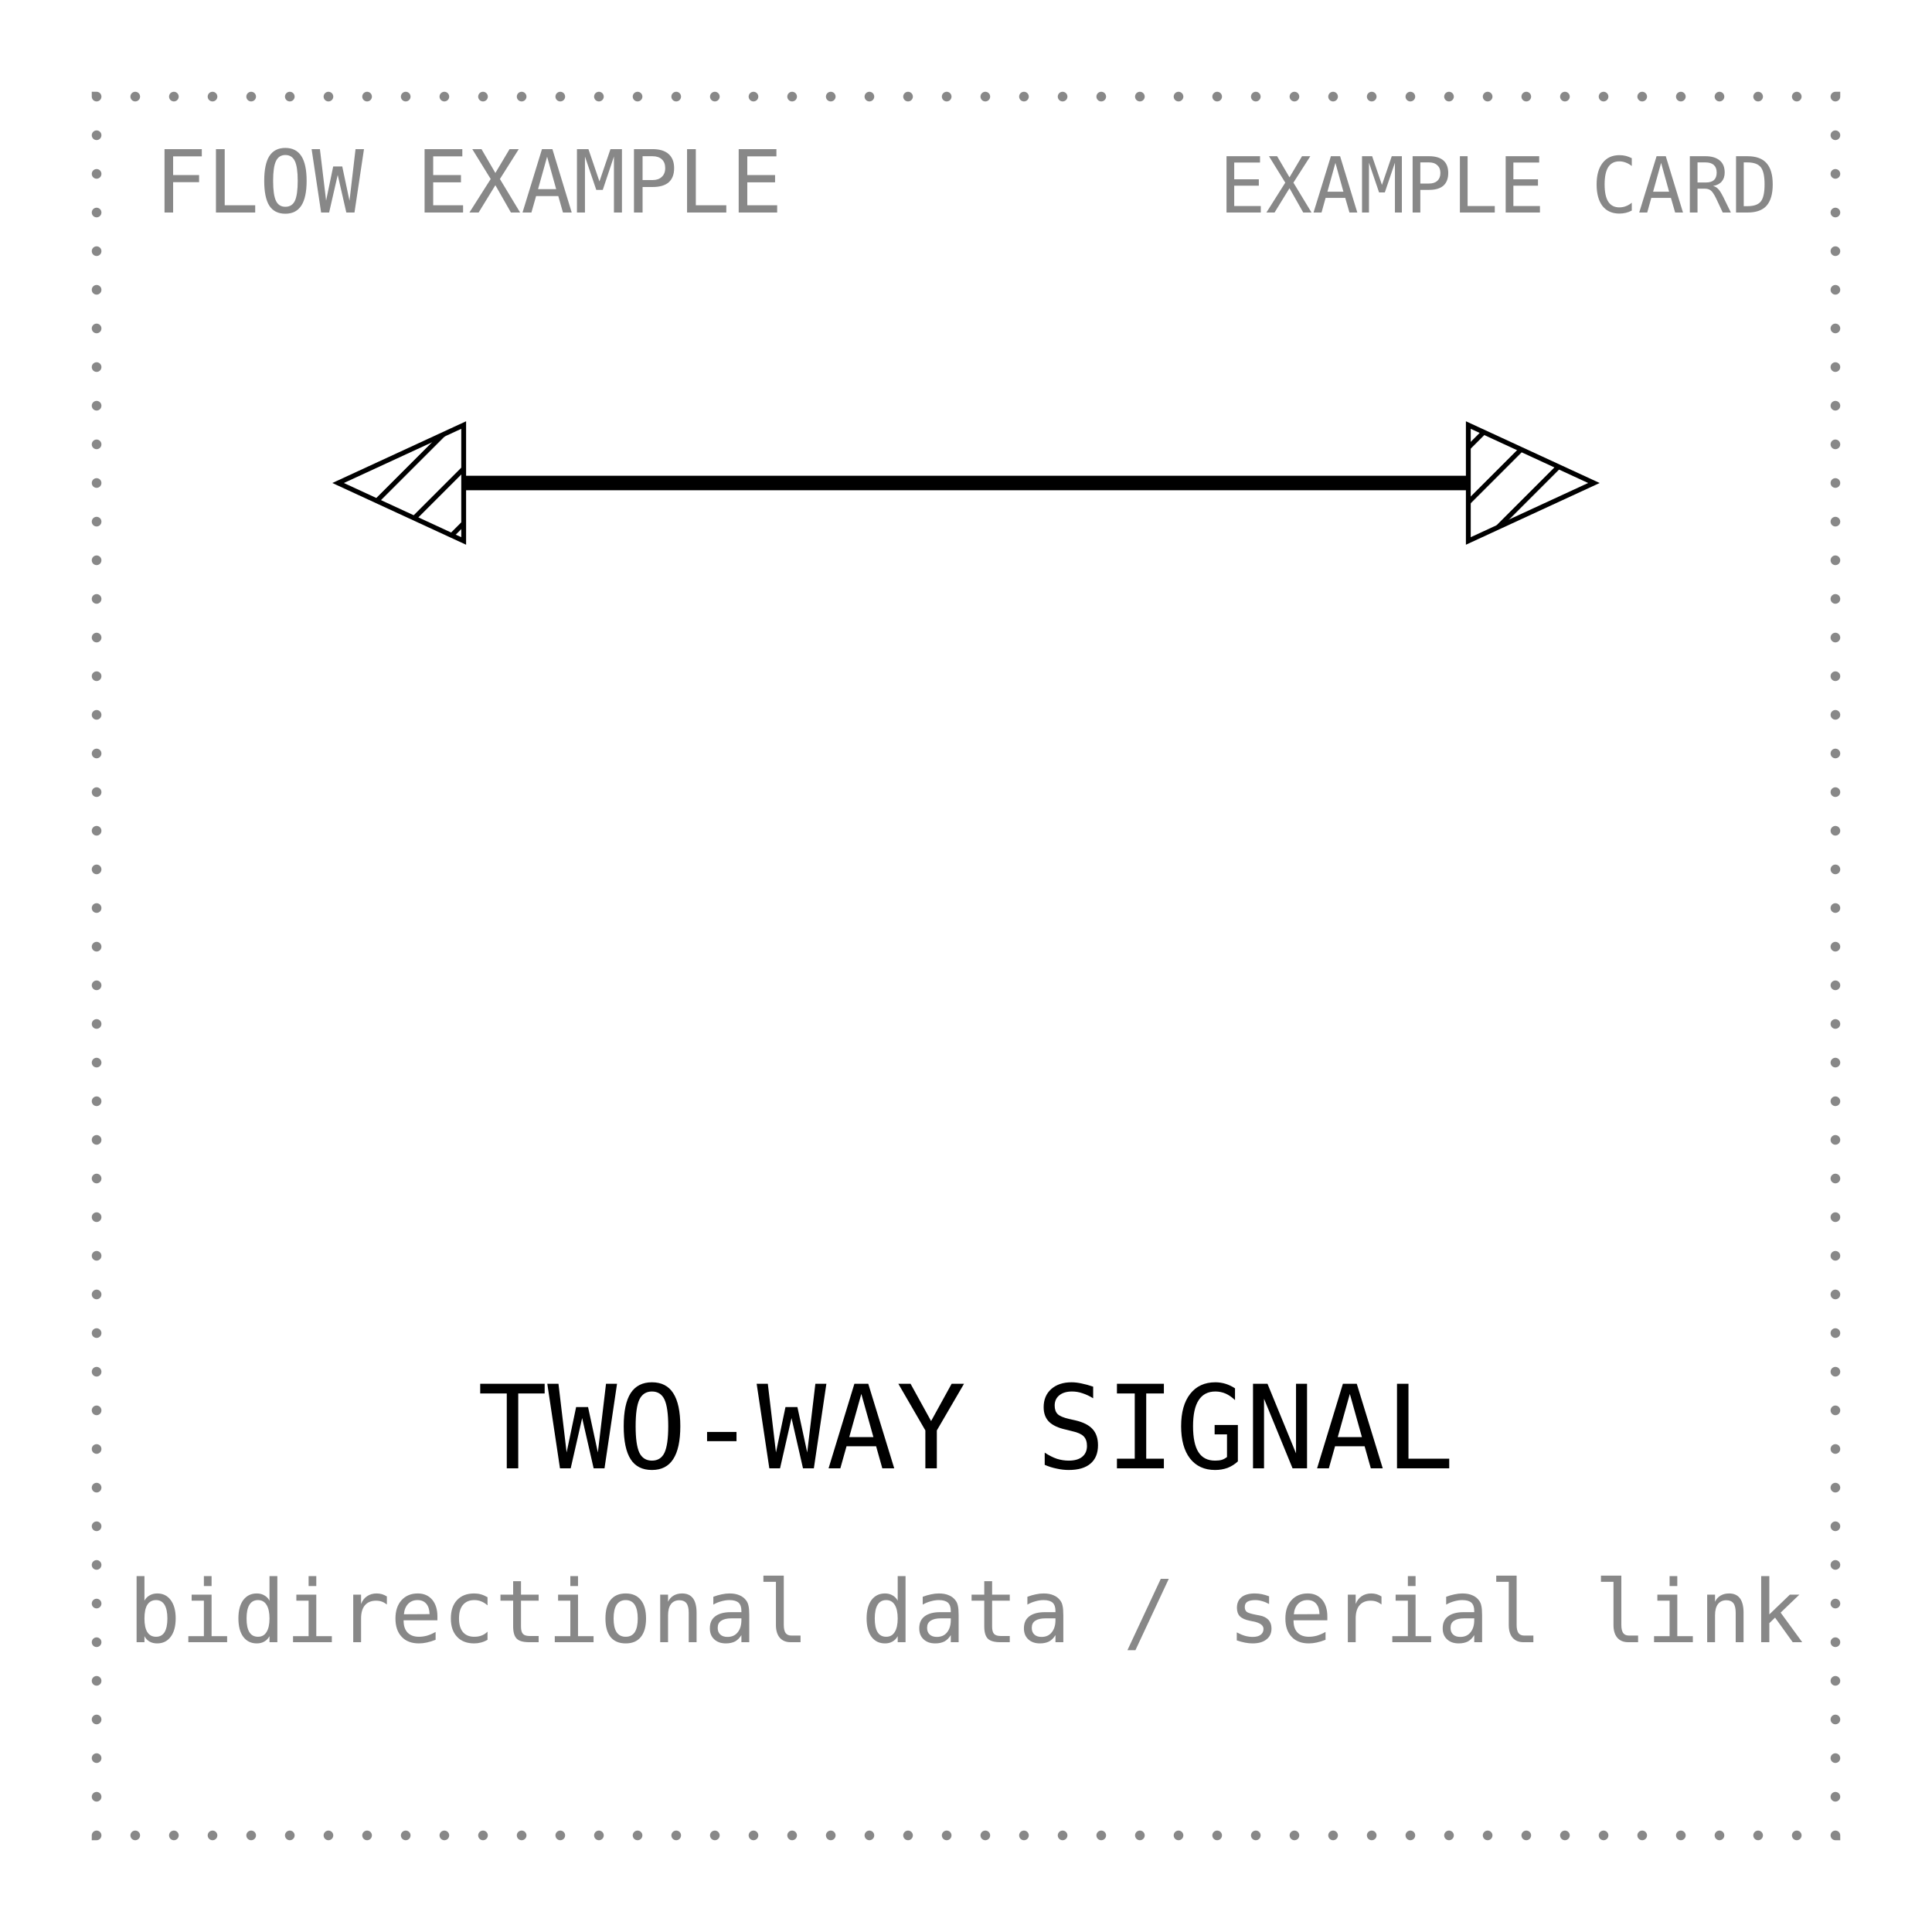
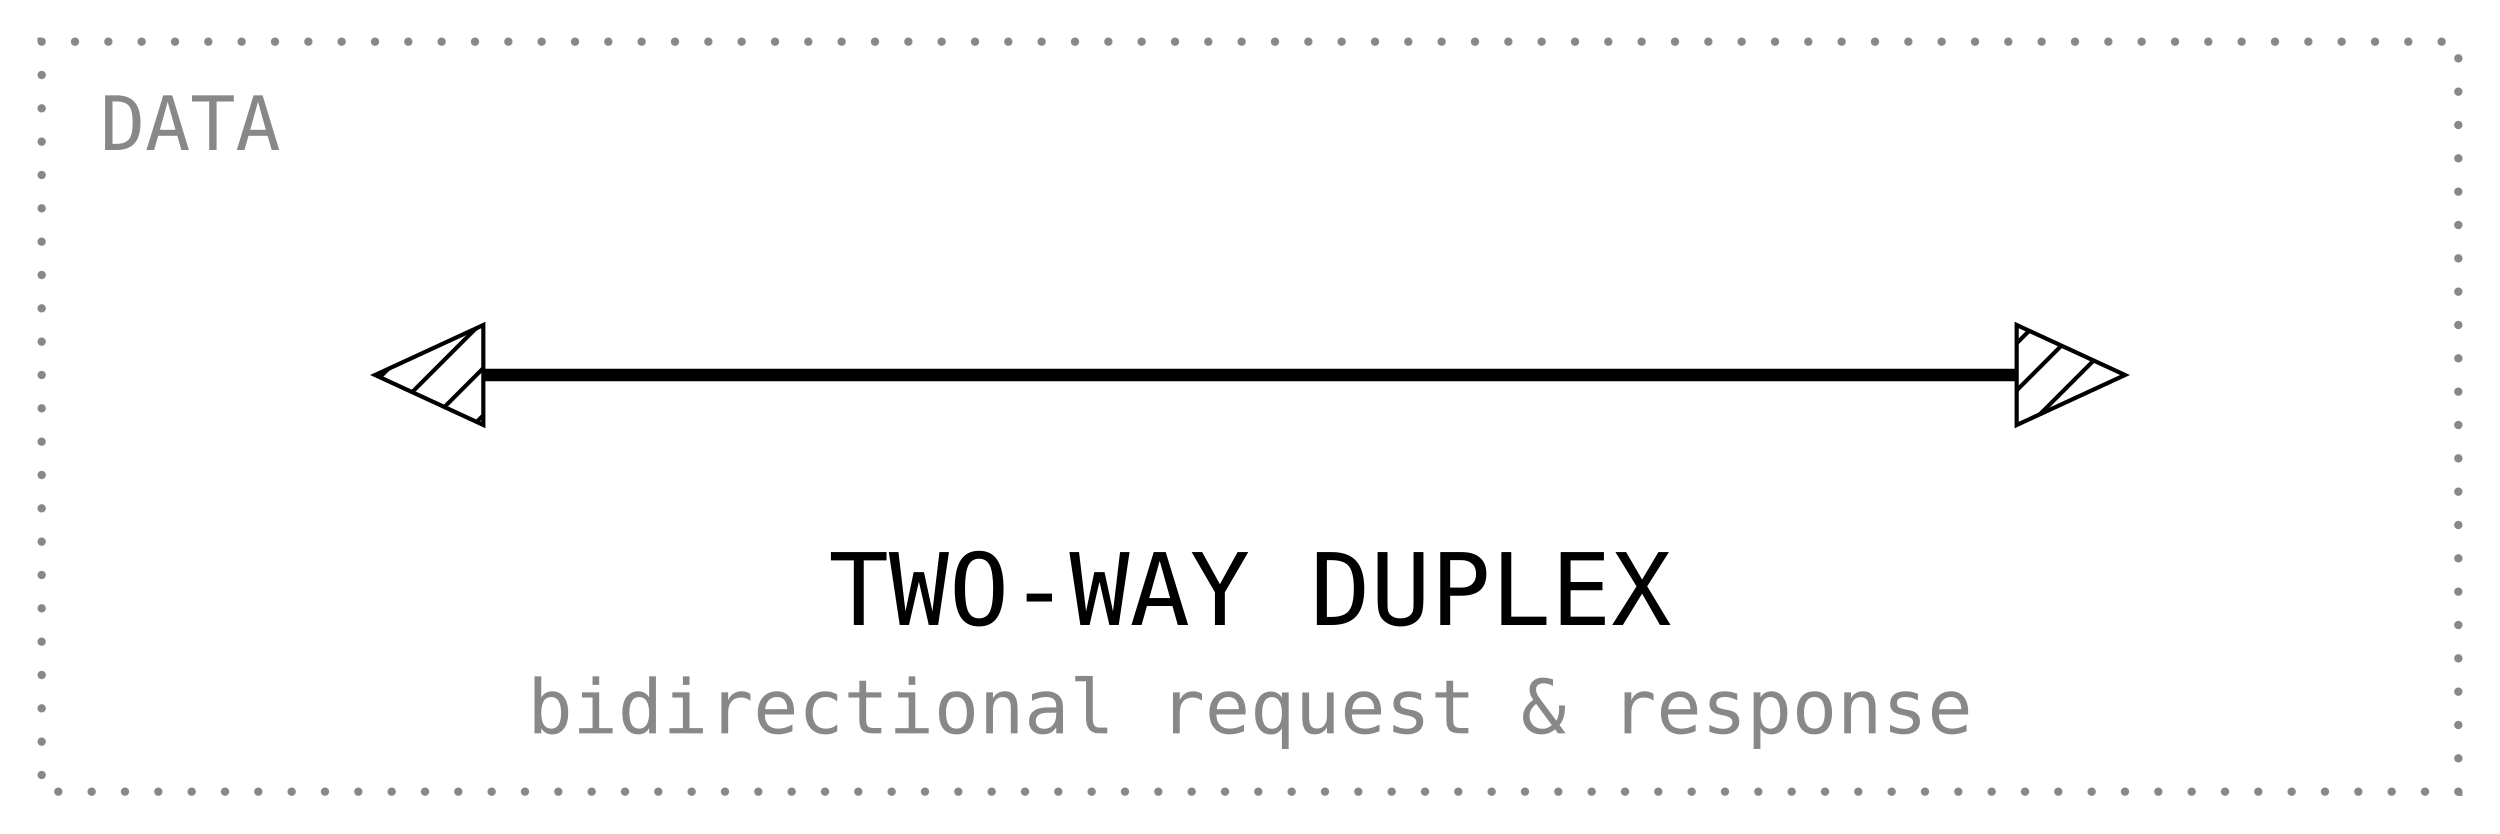
- <svg xmlns="http://www.w3.org/2000/svg" viewBox="0 0 200 200" width="200" height="200">
+ <svg xmlns="http://www.w3.org/2000/svg" viewBox="0 0 300 100" width="300" height="100">
  <defs>
    <pattern id="hatch" width="4" height="4" patternTransform="rotate(45 0 0)" patternUnits="userSpaceOnUse">
      <line x1="0" y1="0" x2="0" y2="4" stroke="#000000" stroke-width="1" />
    </pattern>
  </defs>
-   <rect x="10" y="10" width="180" height="180" fill="none" stroke="#888888" stroke-width="1" stroke-dasharray="0, 4" stroke-linecap="round" />
-   <text x="16" y="22" font-family="Andale Mono, monospace" font-size="9" fill="#888888">FLOW EXAMPLE</text>
-   <text x="184" y="22" font-family="Andale Mono, monospace" font-size="8" fill="#888888" text-anchor="end">EXAMPLE CARD</text>
-   <g id="line_graphic">
-     <polygon points="35,50 48,44 48,56" fill="url(#hatch)" stroke="#000000" stroke-width="0.5" />
-     <line x1="48" y1="50" x2="152" y2="50" stroke="#000000" stroke-width="1.5" />
-     <polygon points="165,50 152,44 152,56" fill="url(#hatch)" stroke="#000000" stroke-width="0.5" />
-   </g>
-   <text x="100" y="152" font-family="Andale Mono, monospace" font-size="12" fill="#000000" text-anchor="middle">TWO-WAY SIGNAL</text>
-   <text x="100" y="170" font-family="Andale Mono, monospace" font-size="9" fill="#888888" text-anchor="middle">bidirectional data / serial link</text>
+   <rect x="5" y="5" width="290" height="90" fill="none" stroke="#888888" stroke-width="1" stroke-dasharray="0, 4" stroke-linecap="round" />
+   <text x="12" y="18" font-family="Andale Mono, monospace" font-size="9" fill="#888888">DATA</text>
+   <polygon points="45,45 58,39 58,51" fill="url(#hatch)" stroke="#000000" stroke-width="0.5" />
+   <line x1="58" y1="45" x2="242" y2="45" stroke="#000000" stroke-width="1.5" />
+   <polygon points="255,45 242,39 242,51" fill="url(#hatch)" stroke="#000000" stroke-width="0.5" />
+   <text x="150" y="75" font-family="Andale Mono, monospace" font-size="12" fill="#000000" text-anchor="middle">TWO-WAY DUPLEX</text>
+   <text x="150" y="88" font-family="Andale Mono, monospace" font-size="9" fill="#888888" text-anchor="middle">bidirectional request &amp; response</text>
</svg>
